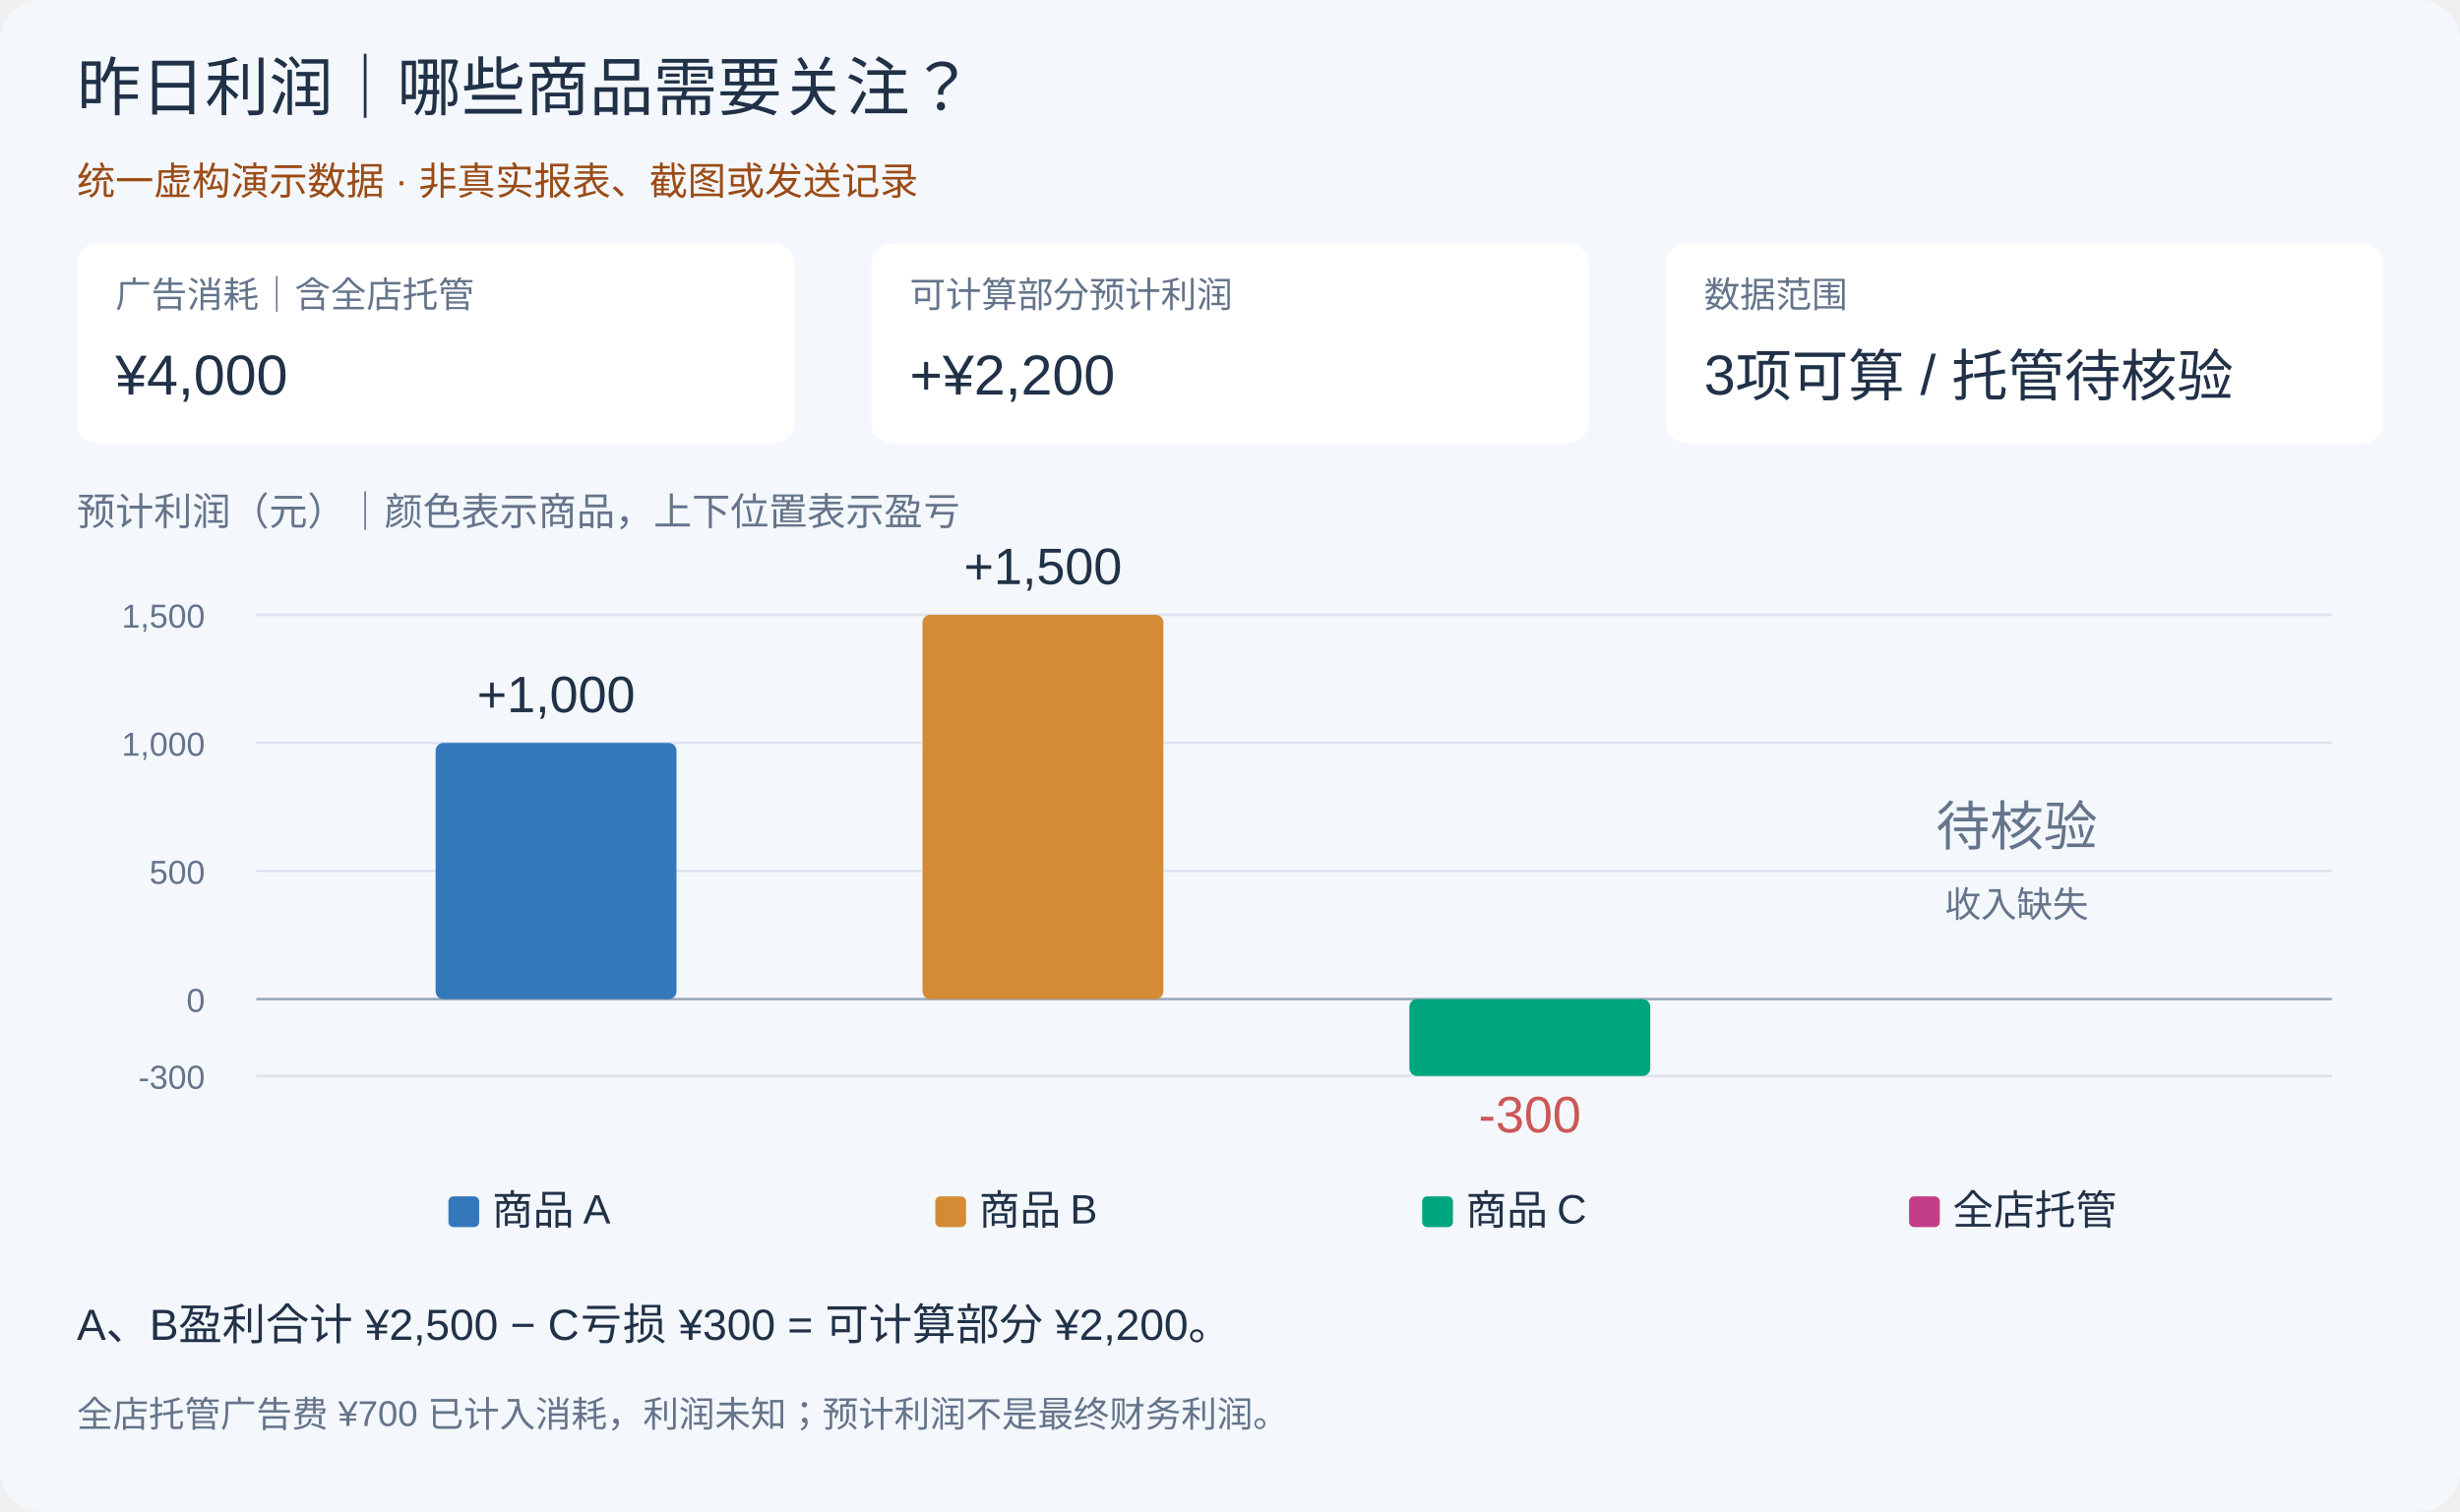
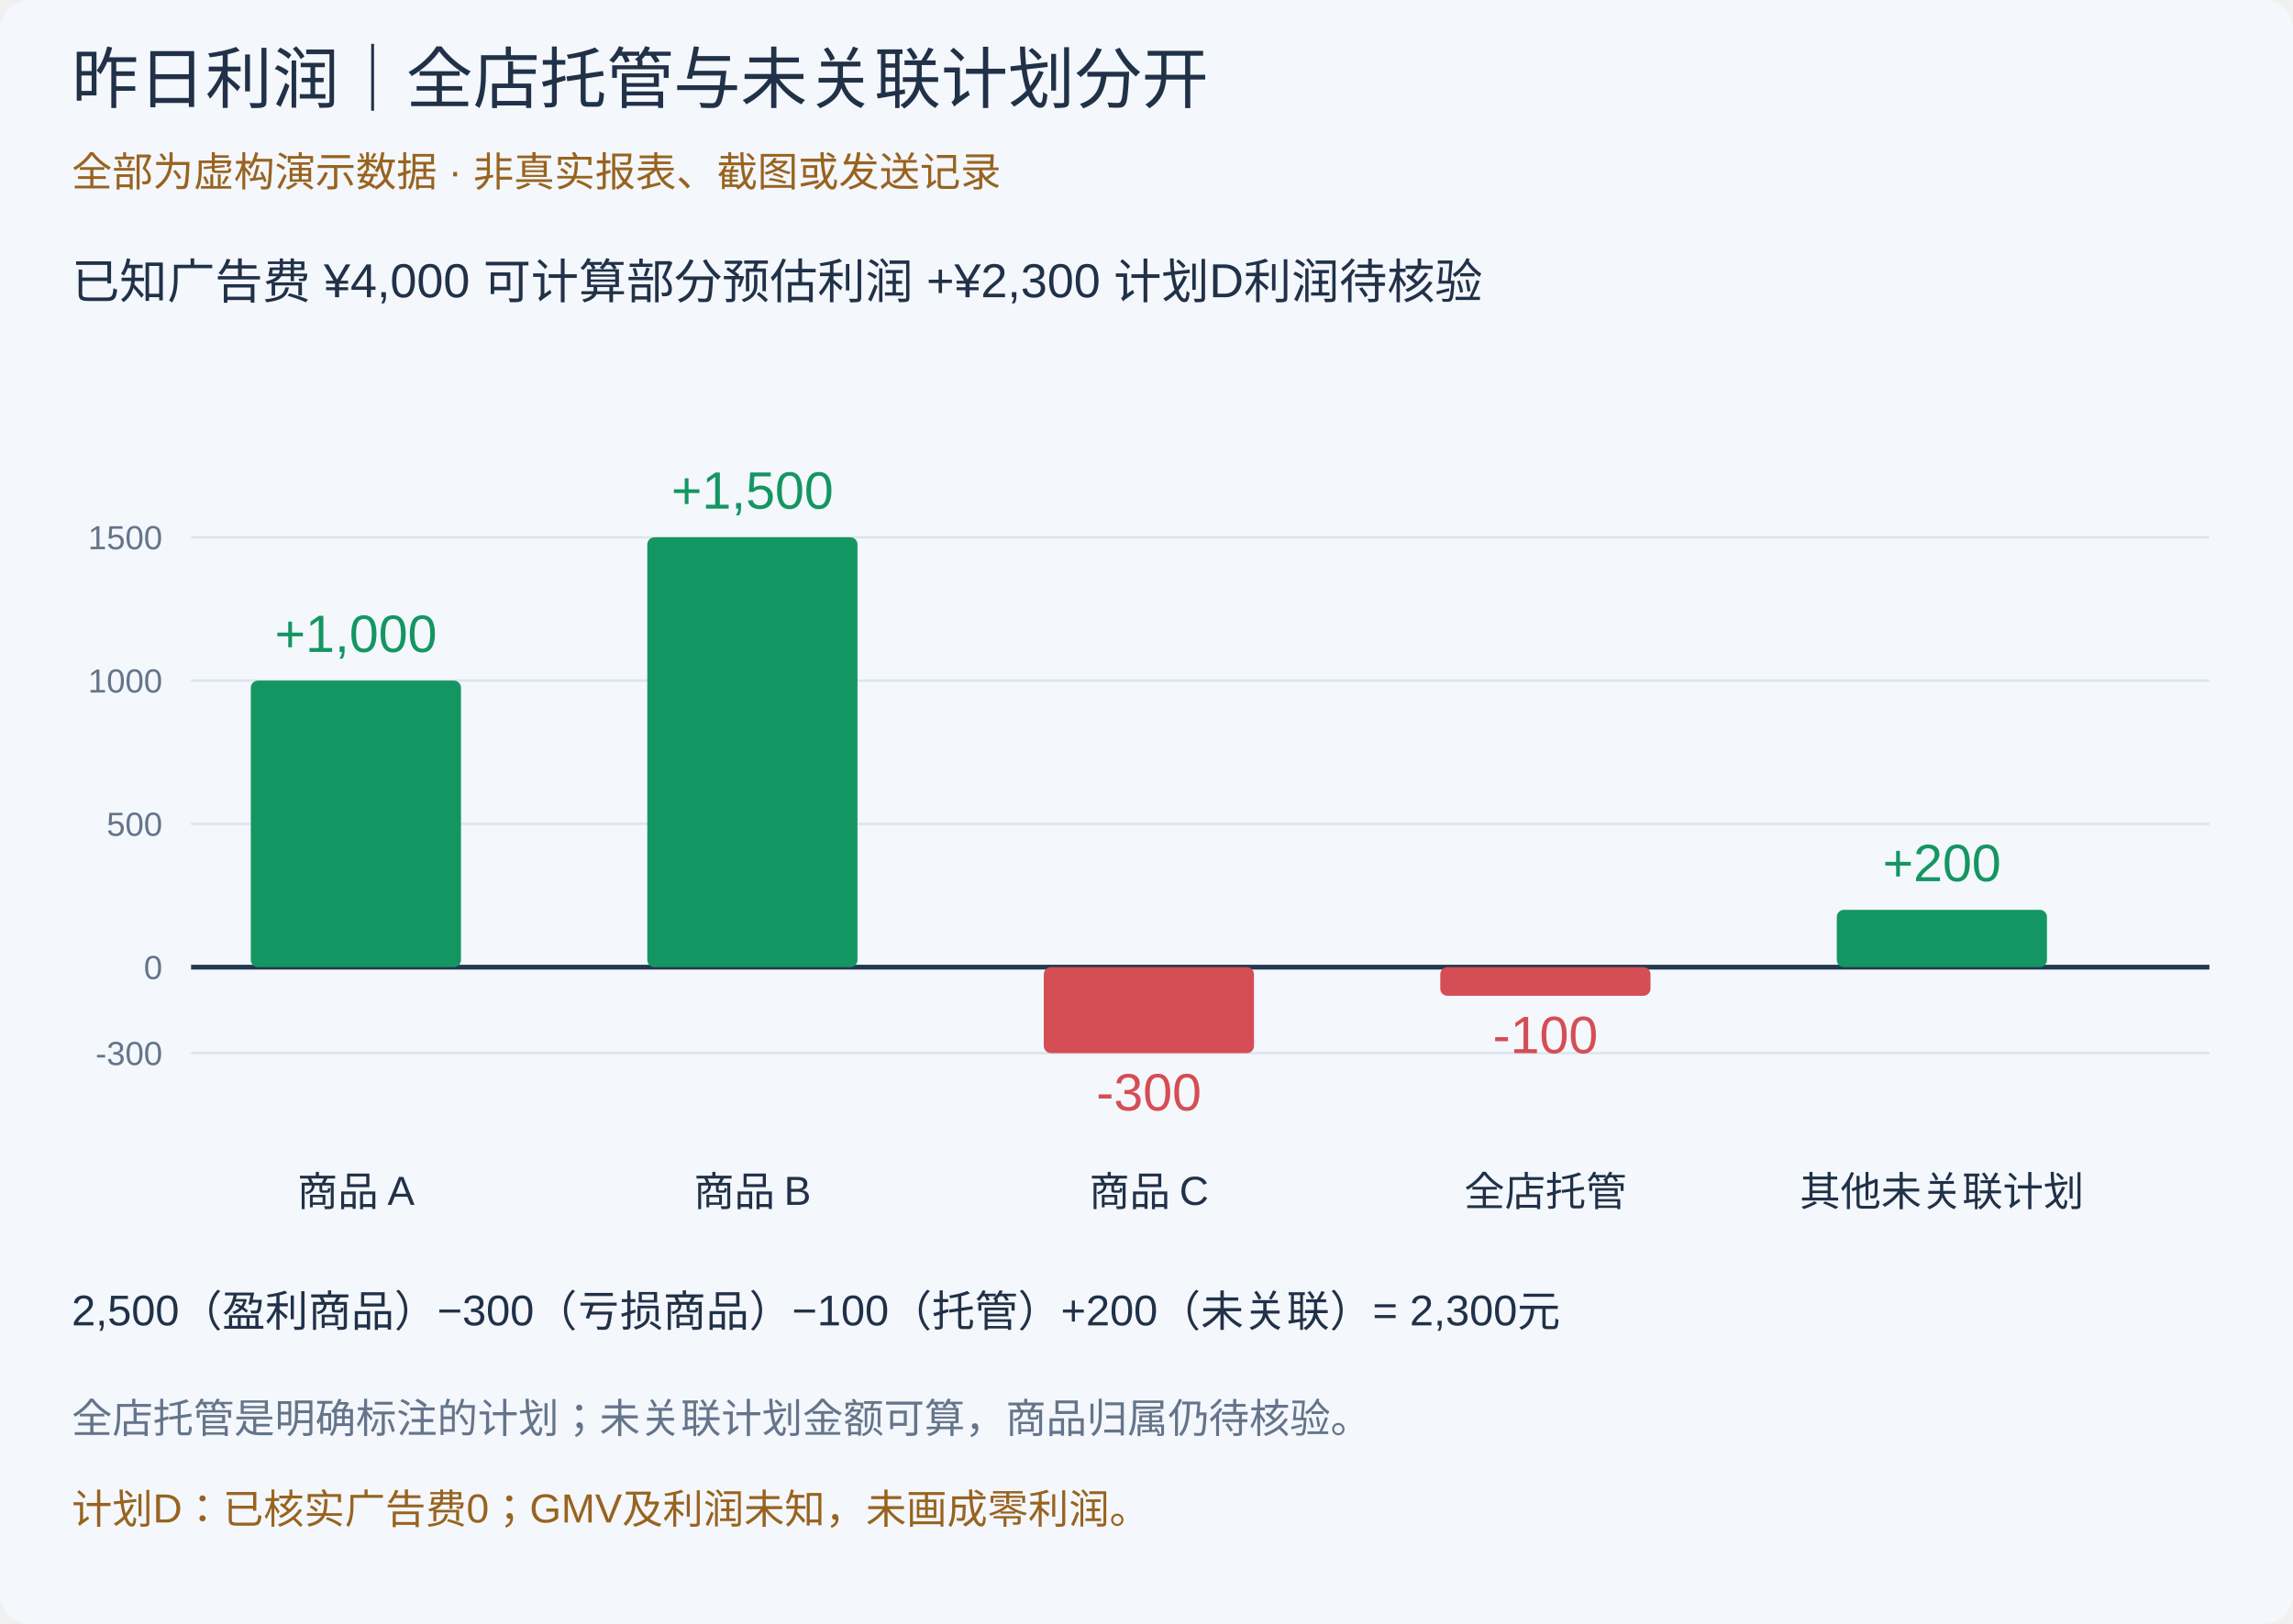
- <svg xmlns="http://www.w3.org/2000/svg" width="960" height="590" viewBox="0 0 960 590" role="img" aria-label="昨日利润｜哪些商品需要关注？">
-   <rect x="0" y="0" width="960" height="590" fill="#f4f7fb" rx="16" />
-   <g font-family="-apple-system,BlinkMacSystemFont,Segoe UI,Arial,sans-serif" fill="#203148">
-     <text x="30" y="43" font-size="25" fill="#203148" text-anchor="start">昨日利润｜哪些商品需要关注？</text>
-     <text x="30" y="76" font-size="15" fill="#9b4b16" text-anchor="start">统一虚构演示数据 · 非真实报表、截图或发送记录</text>
-     <rect x="30" y="95" width="280" height="78" fill="#fff" rx="8" />
-     <text x="45" y="120" font-size="14" fill="#64748b" text-anchor="start">广告消耗｜含全店托管</text>
-     <text x="45" y="154" font-size="22" fill="#203148" text-anchor="start">¥4,000</text>
-     <rect x="340" y="95" width="280" height="78" fill="#fff" rx="8" />
-     <text x="355" y="120" font-size="14" fill="#64748b" text-anchor="start">可计算部分预计利润</text>
-     <text x="355" y="154" font-size="22" fill="#203148" text-anchor="start">+¥2,200</text>
-     <rect x="650" y="95" width="280" height="78" fill="#fff" rx="8" />
-     <text x="665" y="120" font-size="14" fill="#64748b" text-anchor="start">数据范围</text>
-     <text x="665" y="154" font-size="22" fill="#203148" text-anchor="start">3项可算 / 托管待核验</text>
-     <text x="30" y="205" font-size="15" fill="#64748b" text-anchor="start">预计利润（元）｜颜色表示商品，上下位置表示盈亏</text>
-     <line x1="100" y1="240.0" x2="910" y2="240.0" stroke="#dce4ef" />
-     <text x="80" y="245.0" font-size="13" fill="#64748b" text-anchor="end">1,500</text>
-     <line x1="100" y1="290.0" x2="910" y2="290.0" stroke="#dce4ef" />
-     <text x="80" y="295.0" font-size="13" fill="#64748b" text-anchor="end">1,000</text>
-     <line x1="100" y1="340.0" x2="910" y2="340.0" stroke="#dce4ef" />
-     <text x="80" y="345.0" font-size="13" fill="#64748b" text-anchor="end">500</text>
-     <line x1="100" y1="390.0" x2="910" y2="390.0" stroke="#9aaaba" />
-     <text x="80" y="395.0" font-size="13" fill="#64748b" text-anchor="end">0</text>
-     <line x1="100" y1="420.0" x2="910" y2="420.0" stroke="#dce4ef" />
-     <text x="80" y="425.0" font-size="13" fill="#64748b" text-anchor="end">-300</text>
-     <rect x="170" y="290.0" width="94" height="100.0" fill="#3478bb" rx="3" />
-     <text x="217" y="278.0" font-size="20" fill="#203148" text-anchor="middle">+1,000</text>
-     <rect x="175" y="467" width="12" height="12" fill="#3478bb" rx="2" />
-     <text x="192" y="478" font-size="16" fill="#203148" text-anchor="start">商品 A</text>
-     <rect x="360" y="240.0" width="94" height="150.0" fill="#d38b36" rx="3" />
-     <text x="407" y="228.0" font-size="20" fill="#203148" text-anchor="middle">+1,500</text>
-     <rect x="365" y="467" width="12" height="12" fill="#d38b36" rx="2" />
-     <text x="382" y="478" font-size="16" fill="#203148" text-anchor="start">商品 B</text>
-     <rect x="550" y="390" width="94" height="30.0" fill="#00a67d" rx="3" />
-     <text x="597" y="442.0" font-size="20" fill="#cd5757" text-anchor="middle">-300</text>
-     <rect x="555" y="467" width="12" height="12" fill="#00a67d" rx="2" />
-     <text x="572" y="478" font-size="16" fill="#203148" text-anchor="start">商品 C</text>
-     <text x="787" y="330" font-size="21" fill="#64748b" text-anchor="middle">待核验</text>
-     <text x="787" y="358" font-size="14" fill="#64748b" text-anchor="middle">收入缺失</text>
-     <rect x="745" y="467" width="12" height="12" fill="#c43d87" rx="2" />
-     <text x="762" y="478" font-size="16" fill="#203148" text-anchor="start">全店托管</text>
-     <text x="30" y="523" font-size="17" fill="#203148" text-anchor="start">A、B盈利合计 ¥2,500 − C亏损 ¥300 = 可计算部分 ¥2,200。</text>
-     <text x="30" y="557" font-size="14" fill="#64748b" text-anchor="start">全店托管广告费 ¥700 已计入消耗，利润未知；预计利润不是最终财务利润。</text>
+ <svg xmlns="http://www.w3.org/2000/svg" aria-label="昨日利润｜全店托管与未关联计划分开" width="960" height="680" viewBox="0 0 960 680" role="img">
+   <rect x="0" y="0" width="960" height="680" fill="#f4f7fb" rx="12" />
+   <g font-family="PingFang SC,Microsoft YaHei,Arial,sans-serif">
+     <text x="30" y="43" font-size="28" fill="#203148" text-anchor="start">昨日利润｜全店托管与未关联计划分开</text>
+     <text x="30" y="78" font-size="17" fill="#986320" text-anchor="start">全部为虚构演示数据 · 非真实报表、截图或发送记录</text>
+     <text x="30" y="125" font-size="20" fill="#203148" text-anchor="start">已知广告费 ¥4,000    可计算部分预估利润 +¥2,300    计划D利润待核验</text>
+     <line x1="80" y1="225.0" x2="925" y2="225.0" stroke="#dce4ef" stroke-width="1" />
+     <text x="68" y="230.0" font-size="14" fill="#64748b" text-anchor="end">1500</text>
+     <line x1="80" y1="285.0" x2="925" y2="285.0" stroke="#dce4ef" stroke-width="1" />
+     <text x="68" y="290.0" font-size="14" fill="#64748b" text-anchor="end">1000</text>
+     <line x1="80" y1="345.0" x2="925" y2="345.0" stroke="#dce4ef" stroke-width="1" />
+     <text x="68" y="350.0" font-size="14" fill="#64748b" text-anchor="end">500</text>
+     <line x1="80" y1="405.0" x2="925" y2="405.0" stroke="#243951" stroke-width="2" />
+     <text x="68" y="410.0" font-size="14" fill="#64748b" text-anchor="end">0</text>
+     <line x1="80" y1="441.0" x2="925" y2="441.0" stroke="#dce4ef" stroke-width="1" />
+     <text x="68" y="446.0" font-size="14" fill="#64748b" text-anchor="end">-300</text>
+     <rect x="105" y="285.0" width="88" height="120.0" fill="#149663" rx="3" />
+     <text x="149" y="273.0" font-size="22" fill="#149663" text-anchor="middle">+1,000</text>
+     <text x="149" y="505" font-size="17" fill="#203148" text-anchor="middle">商品 A</text>
+     <rect x="271" y="225.0" width="88" height="180.0" fill="#149663" rx="3" />
+     <text x="315" y="213.0" font-size="22" fill="#149663" text-anchor="middle">+1,500</text>
+     <text x="315" y="505" font-size="17" fill="#203148" text-anchor="middle">商品 B</text>
+     <rect x="437" y="405" width="88" height="36.0" fill="#d54d55" rx="3" />
+     <text x="481" y="465.0" font-size="22" fill="#d54d55" text-anchor="middle">-300</text>
+     <text x="481" y="505" font-size="17" fill="#203148" text-anchor="middle">商品 C</text>
+     <rect x="603" y="405" width="88" height="12.0" fill="#d54d55" rx="3" />
+     <text x="647" y="441.0" font-size="22" fill="#d54d55" text-anchor="middle">-100</text>
+     <text x="647" y="505" font-size="17" fill="#203148" text-anchor="middle">全店托管</text>
+     <rect x="769" y="381.0" width="88" height="24.0" fill="#149663" rx="3" />
+     <text x="813" y="369.0" font-size="22" fill="#149663" text-anchor="middle">+200</text>
+     <text x="813" y="505" font-size="17" fill="#203148" text-anchor="middle">其他未关联计划</text>
+     <text x="30" y="555" font-size="18" fill="#203148" text-anchor="start">2,500（盈利商品）−300（亏损商品）−100（托管）+200（未关联）= 2,300元</text>
+     <text x="30" y="600" font-size="17" fill="#64748b" text-anchor="start">全店托管是明确标注的计划；未关联计划金额可算，商品归属仍待核验。</text>
+     <text x="30" y="638" font-size="17" fill="#986320" text-anchor="start">计划D：已核实广告费0；GMV及利润未知，未画成零利润。</text>
  </g>
</svg>
